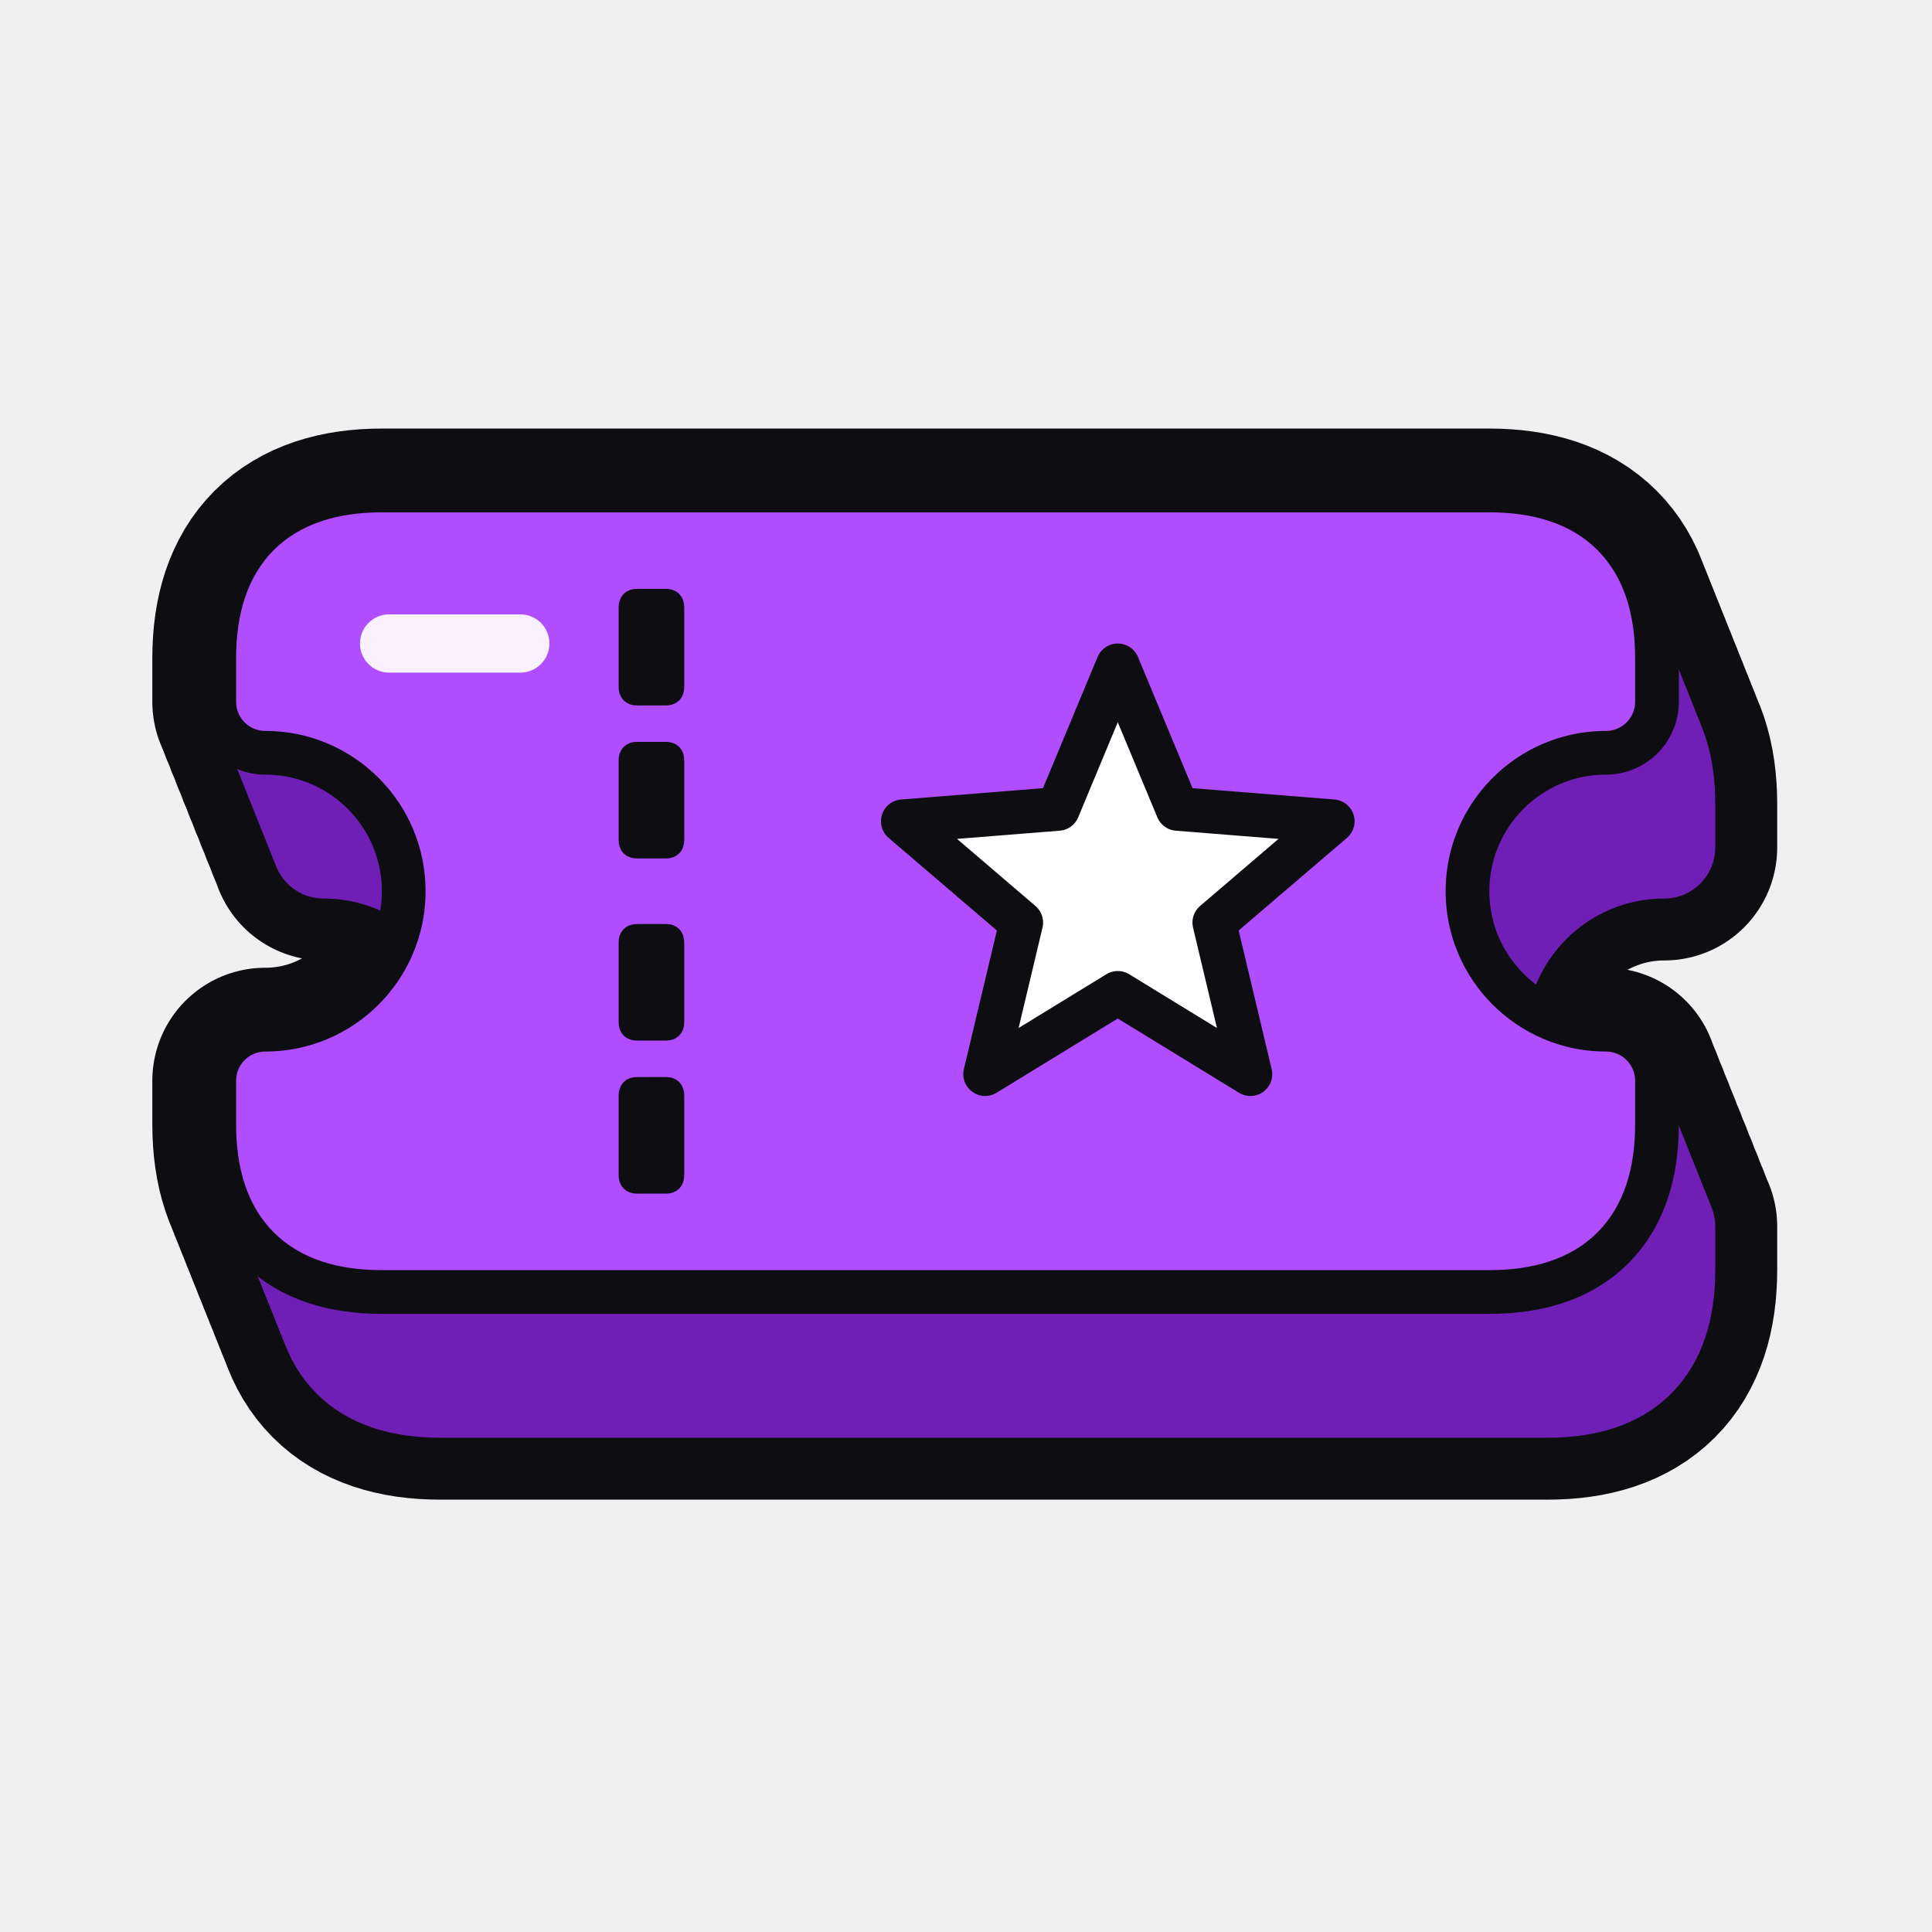
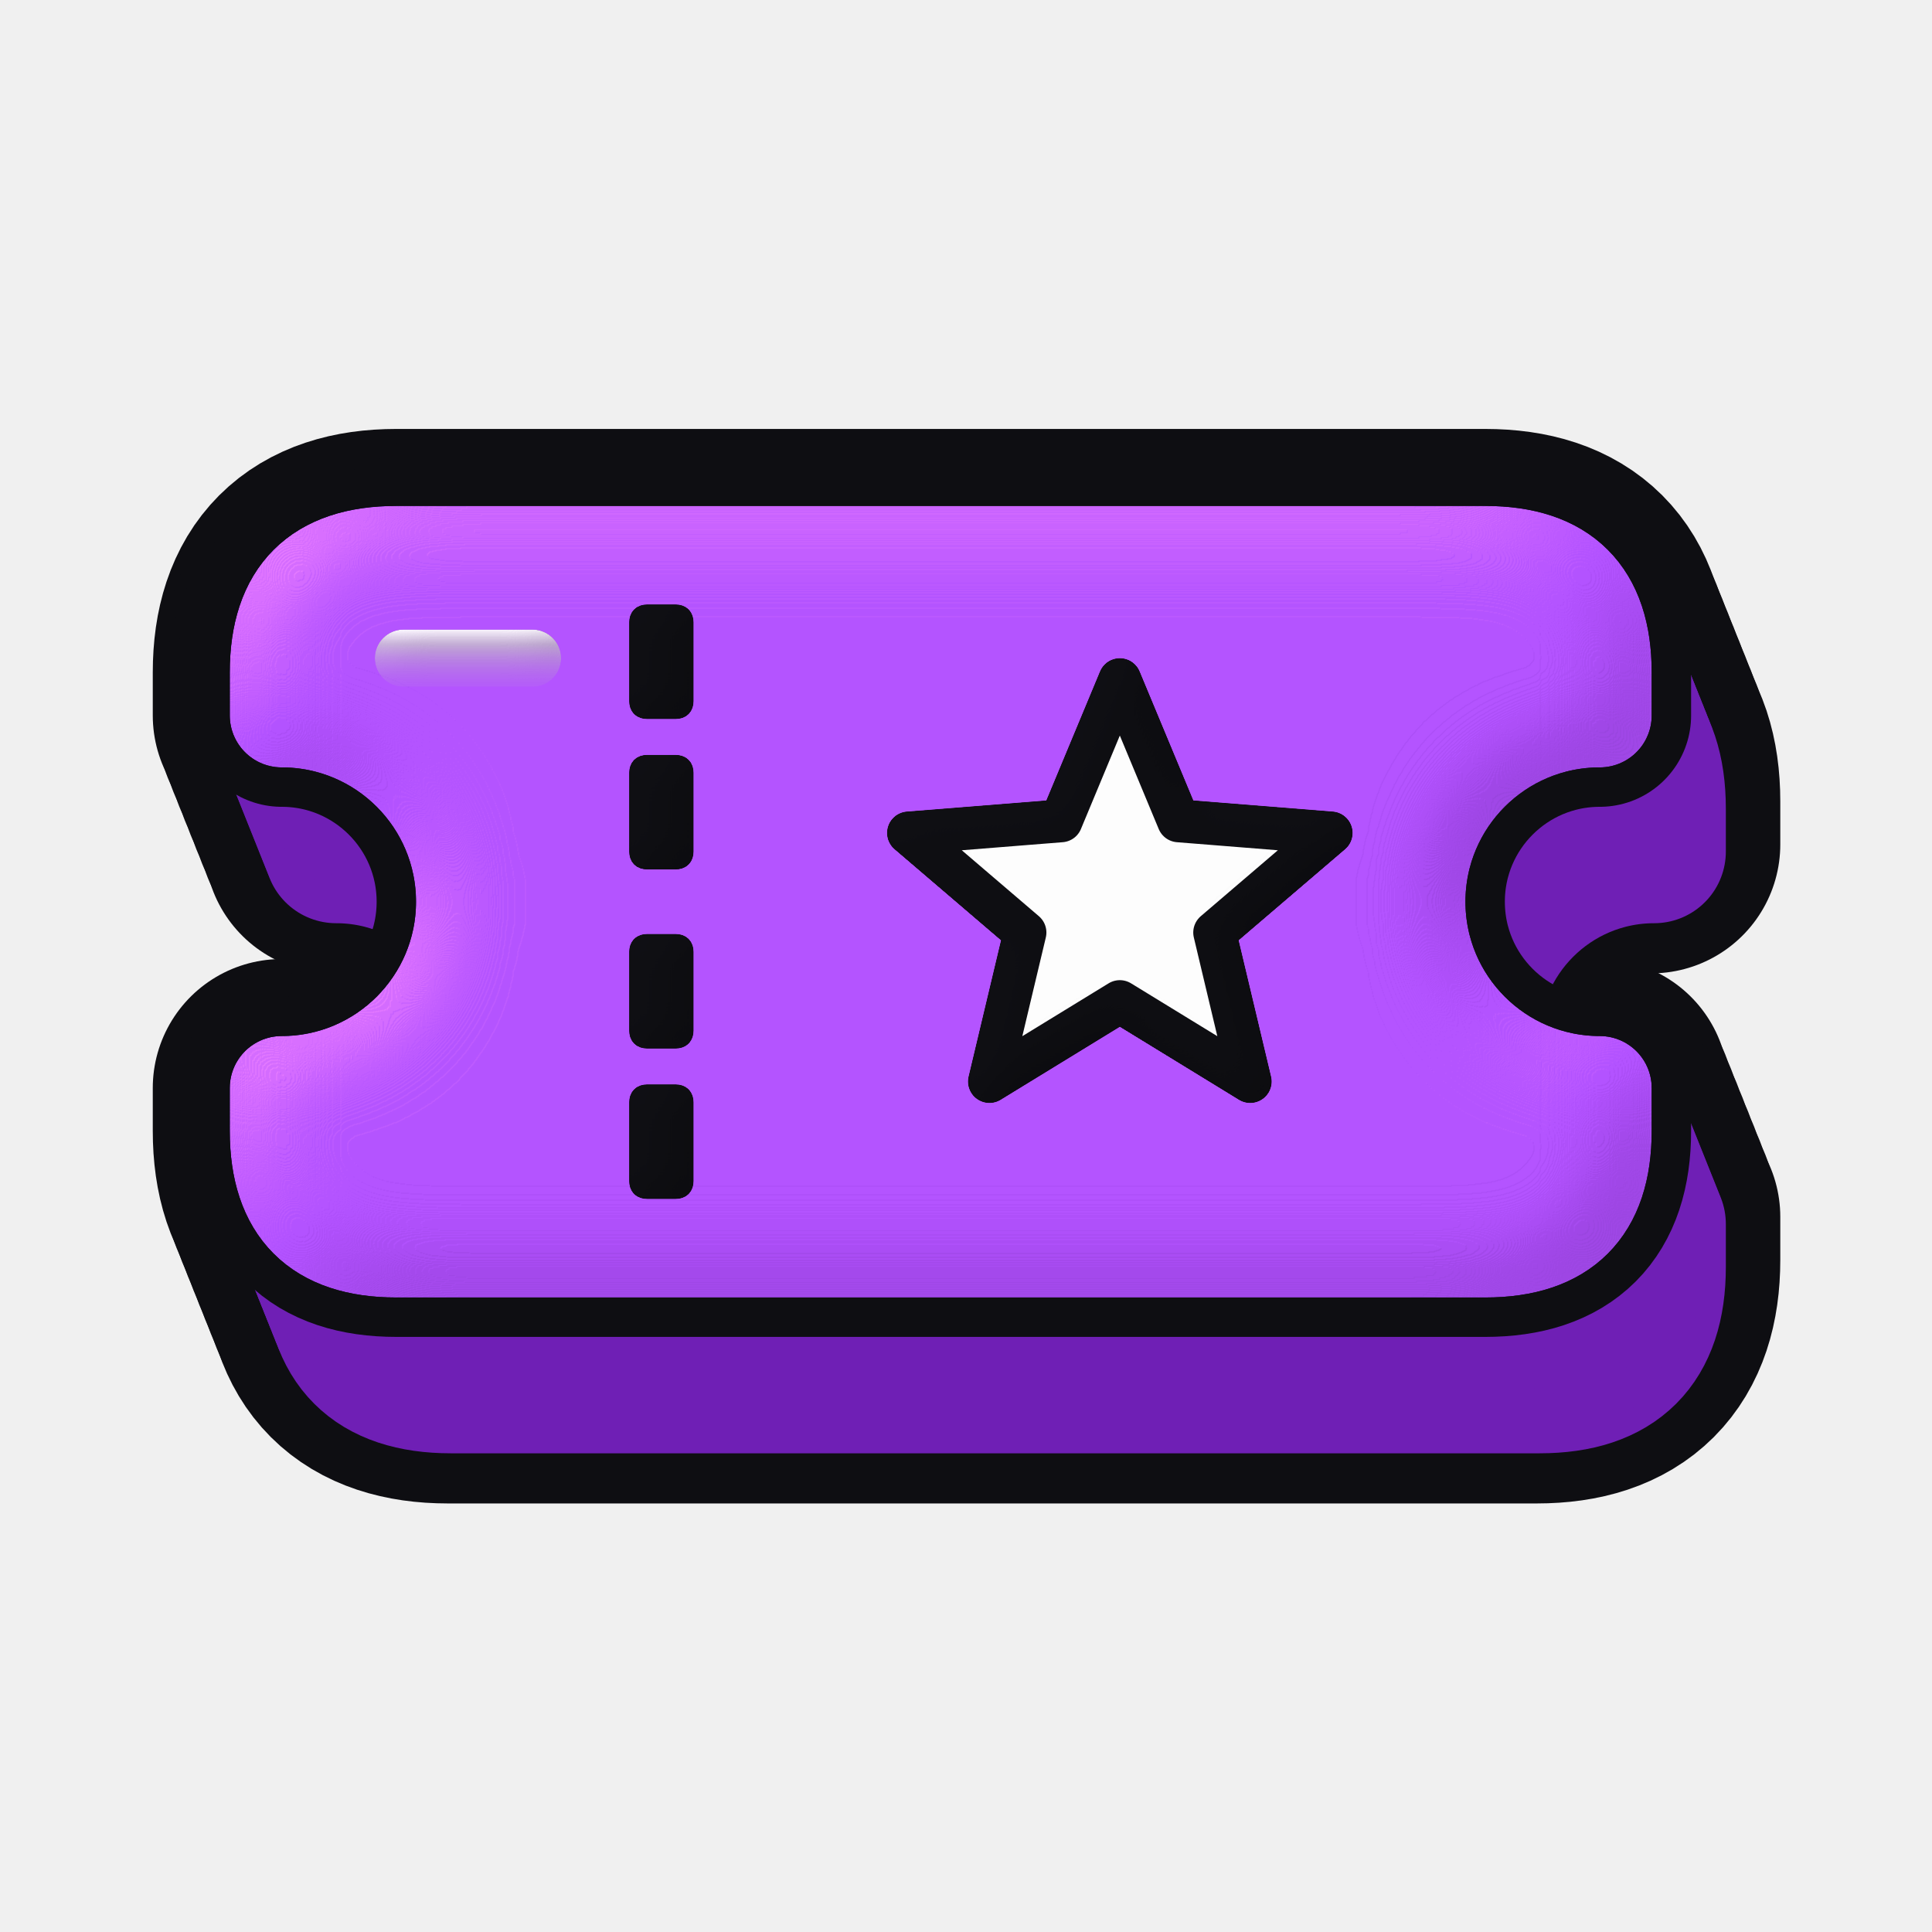
<svg xmlns="http://www.w3.org/2000/svg" viewBox="0 0 512 512" width="512" height="512">
-   <g id="fit" transform="translate(-68.93 -80.69) scale(1.2378)">
+   <defs>
+     <filter id="puff" x="-25%" y="-25%" width="150%" height="150%" color-interpolation-filters="sRGB">
+       <feGaussianBlur in="SourceAlpha" stdDeviation="13" result="b" />
+       <feDiffuseLighting in="b" surfaceScale="7" diffuseConstant="1" lighting-color="#ffffff" result="d">
+         <feDistantLight azimuth="225" elevation="45" />
+       </feDiffuseLighting>
+       <feComposite in="SourceGraphic" in2="d" operator="arithmetic" k1="1.38" k2="0" k3="0" k4="0" result="lit" />
+       <feSpecularLighting in="b" surfaceScale="7" specularConstant="0.9" specularExponent="38" lighting-color="#ffffff" result="s">
+         <feDistantLight azimuth="225" elevation="45" />
+       </feSpecularLighting>
+       <feComposite in="s" in2="SourceAlpha" operator="in" result="s2" />
+       <feComposite in="lit" in2="s2" operator="arithmetic" k1="0" k2="1" k3="0.8" k4="0" result="o" />
+       <feComposite in="o" in2="SourceAlpha" operator="in" />
+     </filter>
+     <filter id="puffS" x="-30%" y="-30%" width="160%" height="160%" color-interpolation-filters="sRGB">
+       <feGaussianBlur in="SourceAlpha" stdDeviation="5" result="b" />
+       <feDiffuseLighting in="b" surfaceScale="4" diffuseConstant="1" lighting-color="#ffffff" result="d">
+         <feDistantLight azimuth="225" elevation="50" />
+       </feDiffuseLighting>
+       <feComposite in="SourceGraphic" in2="d" operator="arithmetic" k1="1.3" k2="0" k3="0" k4="0" result="lit" />
+       <feComposite in="lit" in2="SourceAlpha" operator="in" />
+     </filter>
+     <linearGradient id="gloss" x1="0" y1="0" x2="0" y2="1">
+       <stop offset="0" stop-color="#fff" stop-opacity="0.95" />
+       <stop offset="1" stop-color="#fff" stop-opacity="0.25" />
+     </linearGradient>
+     <linearGradient id="sideShade" x1="0" y1="0" x2="0" y2="1">
+       <stop offset="0" stop-color="#000" stop-opacity="0" />
+       <stop offset="1" stop-color="#000" stop-opacity="0.28" />
+     </linearGradient>
+   </defs>
+   <g id="fit" transform="translate(-62.22 -72.56) scale(1.2169)">
    <g transform="translate(256 256) scale(0.78) translate(-256 -256)">
      <g transform="translate(0.0 0)">
-         <path d="M104 160 H408 Q440 160 440 192 V204 A52 52 0 0 0 440 308 V320 Q440 352 408 352 H104 Q72 352 72 320 V308 A52 52 0 0 0 72 204 V192 Q72 160 104 160 Z" fill="#0E0E12" fill-rule="nonzero" stroke="#0E0E12" stroke-width="62" stroke-linejoin="round" />
+         <path d="M104 160 H408 Q440 160 440 192 V204 A52 52 0 0 0 440 308 V320 Q440 352 408 352 H104 Q72 352 72 320 V308 A52 52 0 0 0 72 204 V192 Q72 160 104 160 Z" fill="#0E0E12" fill-rule="nonzero" stroke="#0E0E12" stroke-width="72" stroke-linejoin="round" />
      </g>
      <g transform="translate(1.6 4)">
-         <path d="M104 160 H408 Q440 160 440 192 V204 A52 52 0 0 0 440 308 V320 Q440 352 408 352 H104 Q72 352 72 320 V308 A52 52 0 0 0 72 204 V192 Q72 160 104 160 Z" fill="#0E0E12" fill-rule="nonzero" stroke="#0E0E12" stroke-width="62" stroke-linejoin="round" />
+         <path d="M104 160 H408 Q440 160 440 192 V204 A52 52 0 0 0 440 308 V320 Q440 352 408 352 H104 Q72 352 72 320 V308 A52 52 0 0 0 72 204 V192 Q72 160 104 160 Z" fill="#0E0E12" fill-rule="nonzero" stroke="#0E0E12" stroke-width="72" stroke-linejoin="round" />
      </g>
      <g transform="translate(3.2 8)">
-         <path d="M104 160 H408 Q440 160 440 192 V204 A52 52 0 0 0 440 308 V320 Q440 352 408 352 H104 Q72 352 72 320 V308 A52 52 0 0 0 72 204 V192 Q72 160 104 160 Z" fill="#0E0E12" fill-rule="nonzero" stroke="#0E0E12" stroke-width="62" stroke-linejoin="round" />
+         <path d="M104 160 H408 Q440 160 440 192 V204 A52 52 0 0 0 440 308 V320 Q440 352 408 352 H104 Q72 352 72 320 V308 A52 52 0 0 0 72 204 V192 Q72 160 104 160 Z" fill="#0E0E12" fill-rule="nonzero" stroke="#0E0E12" stroke-width="72" stroke-linejoin="round" />
      </g>
      <g transform="translate(4.8 12)">
-         <path d="M104 160 H408 Q440 160 440 192 V204 A52 52 0 0 0 440 308 V320 Q440 352 408 352 H104 Q72 352 72 320 V308 A52 52 0 0 0 72 204 V192 Q72 160 104 160 Z" fill="#0E0E12" fill-rule="nonzero" stroke="#0E0E12" stroke-width="62" stroke-linejoin="round" />
+         <path d="M104 160 H408 Q440 160 440 192 V204 A52 52 0 0 0 440 308 V320 Q440 352 408 352 H104 Q72 352 72 320 V308 A52 52 0 0 0 72 204 V192 Q72 160 104 160 Z" fill="#0E0E12" fill-rule="nonzero" stroke="#0E0E12" stroke-width="72" stroke-linejoin="round" />
      </g>
      <g transform="translate(6.4 16)">
-         <path d="M104 160 H408 Q440 160 440 192 V204 A52 52 0 0 0 440 308 V320 Q440 352 408 352 H104 Q72 352 72 320 V308 A52 52 0 0 0 72 204 V192 Q72 160 104 160 Z" fill="#0E0E12" fill-rule="nonzero" stroke="#0E0E12" stroke-width="62" stroke-linejoin="round" />
+         <path d="M104 160 H408 Q440 160 440 192 V204 A52 52 0 0 0 440 308 V320 Q440 352 408 352 H104 Q72 352 72 320 V308 A52 52 0 0 0 72 204 V192 Q72 160 104 160 Z" fill="#0E0E12" fill-rule="nonzero" stroke="#0E0E12" stroke-width="72" stroke-linejoin="round" />
      </g>
      <g transform="translate(8.0 20)">
-         <path d="M104 160 H408 Q440 160 440 192 V204 A52 52 0 0 0 440 308 V320 Q440 352 408 352 H104 Q72 352 72 320 V308 A52 52 0 0 0 72 204 V192 Q72 160 104 160 Z" fill="#0E0E12" fill-rule="nonzero" stroke="#0E0E12" stroke-width="62" stroke-linejoin="round" />
+         <path d="M104 160 H408 Q440 160 440 192 V204 A52 52 0 0 0 440 308 V320 Q440 352 408 352 H104 Q72 352 72 320 V308 A52 52 0 0 0 72 204 V192 Q72 160 104 160 Z" fill="#0E0E12" fill-rule="nonzero" stroke="#0E0E12" stroke-width="72" stroke-linejoin="round" />
      </g>
      <g transform="translate(9.6 24)">
-         <path d="M104 160 H408 Q440 160 440 192 V204 A52 52 0 0 0 440 308 V320 Q440 352 408 352 H104 Q72 352 72 320 V308 A52 52 0 0 0 72 204 V192 Q72 160 104 160 Z" fill="#0E0E12" fill-rule="nonzero" stroke="#0E0E12" stroke-width="62" stroke-linejoin="round" />
+         <path d="M104 160 H408 Q440 160 440 192 V204 A52 52 0 0 0 440 308 V320 Q440 352 408 352 H104 Q72 352 72 320 V308 A52 52 0 0 0 72 204 V192 Q72 160 104 160 Z" fill="#0E0E12" fill-rule="nonzero" stroke="#0E0E12" stroke-width="72" stroke-linejoin="round" />
      </g>
      <g transform="translate(11.2 28)">
-         <path d="M104 160 H408 Q440 160 440 192 V204 A52 52 0 0 0 440 308 V320 Q440 352 408 352 H104 Q72 352 72 320 V308 A52 52 0 0 0 72 204 V192 Q72 160 104 160 Z" fill="#0E0E12" fill-rule="nonzero" stroke="#0E0E12" stroke-width="62" stroke-linejoin="round" />
+         <path d="M104 160 H408 Q440 160 440 192 V204 A52 52 0 0 0 440 308 V320 Q440 352 408 352 H104 Q72 352 72 320 V308 A52 52 0 0 0 72 204 V192 Q72 160 104 160 Z" fill="#0E0E12" fill-rule="nonzero" stroke="#0E0E12" stroke-width="72" stroke-linejoin="round" />
      </g>
      <g transform="translate(12.8 32)">
-         <path d="M104 160 H408 Q440 160 440 192 V204 A52 52 0 0 0 440 308 V320 Q440 352 408 352 H104 Q72 352 72 320 V308 A52 52 0 0 0 72 204 V192 Q72 160 104 160 Z" fill="#0E0E12" fill-rule="nonzero" stroke="#0E0E12" stroke-width="62" stroke-linejoin="round" />
+         <path d="M104 160 H408 Q440 160 440 192 V204 A52 52 0 0 0 440 308 V320 Q440 352 408 352 H104 Q72 352 72 320 V308 A52 52 0 0 0 72 204 V192 Q72 160 104 160 Z" fill="#0E0E12" fill-rule="nonzero" stroke="#0E0E12" stroke-width="72" stroke-linejoin="round" />
      </g>
      <g transform="translate(14.4 36)">
-         <path d="M104 160 H408 Q440 160 440 192 V204 A52 52 0 0 0 440 308 V320 Q440 352 408 352 H104 Q72 352 72 320 V308 A52 52 0 0 0 72 204 V192 Q72 160 104 160 Z" fill="#0E0E12" fill-rule="nonzero" stroke="#0E0E12" stroke-width="62" stroke-linejoin="round" />
-       </g>
-       <g transform="translate(16.0 40)">
-         <path d="M104 160 H408 Q440 160 440 192 V204 A52 52 0 0 0 440 308 V320 Q440 352 408 352 H104 Q72 352 72 320 V308 A52 52 0 0 0 72 204 V192 Q72 160 104 160 Z" fill="#0E0E12" fill-rule="nonzero" stroke="#0E0E12" stroke-width="62" stroke-linejoin="round" />
-       </g>
-       <g transform="translate(16.0 40)">
-         <path d="M104 160 H408 Q440 160 440 192 V204 A52 52 0 0 0 440 308 V320 Q440 352 408 352 H104 Q72 352 72 320 V308 A52 52 0 0 0 72 204 V192 Q72 160 104 160 Z" fill="#6F1FB5" fill-rule="nonzero" stroke="#6F1FB5" stroke-width="28" stroke-linejoin="round" />
+         <path d="M104 160 H408 Q440 160 440 192 V204 A52 52 0 0 0 440 308 V320 Q440 352 408 352 H104 Q72 352 72 320 V308 A52 52 0 0 0 72 204 V192 Q72 160 104 160 Z" fill="#0E0E12" fill-rule="nonzero" stroke="#0E0E12" stroke-width="72" stroke-linejoin="round" />
      </g>
      <g transform="translate(15.2 38)">
-         <path d="M104 160 H408 Q440 160 440 192 V204 A52 52 0 0 0 440 308 V320 Q440 352 408 352 H104 Q72 352 72 320 V308 A52 52 0 0 0 72 204 V192 Q72 160 104 160 Z" fill="#6F1FB5" fill-rule="nonzero" stroke="#6F1FB5" stroke-width="28" stroke-linejoin="round" />
+         <path d="M104 160 H408 Q440 160 440 192 V204 A52 52 0 0 0 440 308 V320 Q440 352 408 352 H104 Q72 352 72 320 V308 A52 52 0 0 0 72 204 V192 Q72 160 104 160 Z" fill="#6F1FB5" fill-rule="nonzero" stroke="#6F1FB5" stroke-width="40" stroke-linejoin="round" />
      </g>
      <g transform="translate(14.4 36)">
-         <path d="M104 160 H408 Q440 160 440 192 V204 A52 52 0 0 0 440 308 V320 Q440 352 408 352 H104 Q72 352 72 320 V308 A52 52 0 0 0 72 204 V192 Q72 160 104 160 Z" fill="#6F1FB5" fill-rule="nonzero" stroke="#6F1FB5" stroke-width="28" stroke-linejoin="round" />
+         <path d="M104 160 H408 Q440 160 440 192 V204 A52 52 0 0 0 440 308 V320 Q440 352 408 352 H104 Q72 352 72 320 V308 A52 52 0 0 0 72 204 V192 Q72 160 104 160 Z" fill="#6F1FB5" fill-rule="nonzero" stroke="#6F1FB5" stroke-width="40" stroke-linejoin="round" />
      </g>
      <g transform="translate(13.6 34)">
-         <path d="M104 160 H408 Q440 160 440 192 V204 A52 52 0 0 0 440 308 V320 Q440 352 408 352 H104 Q72 352 72 320 V308 A52 52 0 0 0 72 204 V192 Q72 160 104 160 Z" fill="#6F1FB5" fill-rule="nonzero" stroke="#6F1FB5" stroke-width="28" stroke-linejoin="round" />
+         <path d="M104 160 H408 Q440 160 440 192 V204 A52 52 0 0 0 440 308 V320 Q440 352 408 352 H104 Q72 352 72 320 V308 A52 52 0 0 0 72 204 V192 Q72 160 104 160 Z" fill="#6F1FB5" fill-rule="nonzero" stroke="#6F1FB5" stroke-width="40" stroke-linejoin="round" />
      </g>
      <g transform="translate(12.8 32)">
-         <path d="M104 160 H408 Q440 160 440 192 V204 A52 52 0 0 0 440 308 V320 Q440 352 408 352 H104 Q72 352 72 320 V308 A52 52 0 0 0 72 204 V192 Q72 160 104 160 Z" fill="#6F1FB5" fill-rule="nonzero" stroke="#6F1FB5" stroke-width="28" stroke-linejoin="round" />
+         <path d="M104 160 H408 Q440 160 440 192 V204 A52 52 0 0 0 440 308 V320 Q440 352 408 352 H104 Q72 352 72 320 V308 A52 52 0 0 0 72 204 V192 Q72 160 104 160 Z" fill="#6F1FB5" fill-rule="nonzero" stroke="#6F1FB5" stroke-width="40" stroke-linejoin="round" />
      </g>
      <g transform="translate(12.0 30)">
-         <path d="M104 160 H408 Q440 160 440 192 V204 A52 52 0 0 0 440 308 V320 Q440 352 408 352 H104 Q72 352 72 320 V308 A52 52 0 0 0 72 204 V192 Q72 160 104 160 Z" fill="#6F1FB5" fill-rule="nonzero" stroke="#6F1FB5" stroke-width="28" stroke-linejoin="round" />
+         <path d="M104 160 H408 Q440 160 440 192 V204 A52 52 0 0 0 440 308 V320 Q440 352 408 352 H104 Q72 352 72 320 V308 A52 52 0 0 0 72 204 V192 Q72 160 104 160 Z" fill="#6F1FB5" fill-rule="nonzero" stroke="#6F1FB5" stroke-width="40" stroke-linejoin="round" />
      </g>
      <g transform="translate(11.2 28)">
-         <path d="M104 160 H408 Q440 160 440 192 V204 A52 52 0 0 0 440 308 V320 Q440 352 408 352 H104 Q72 352 72 320 V308 A52 52 0 0 0 72 204 V192 Q72 160 104 160 Z" fill="#6F1FB5" fill-rule="nonzero" stroke="#6F1FB5" stroke-width="28" stroke-linejoin="round" />
+         <path d="M104 160 H408 Q440 160 440 192 V204 A52 52 0 0 0 440 308 V320 Q440 352 408 352 H104 Q72 352 72 320 V308 A52 52 0 0 0 72 204 V192 Q72 160 104 160 Z" fill="#6F1FB5" fill-rule="nonzero" stroke="#6F1FB5" stroke-width="40" stroke-linejoin="round" />
      </g>
      <g transform="translate(10.4 26)">
-         <path d="M104 160 H408 Q440 160 440 192 V204 A52 52 0 0 0 440 308 V320 Q440 352 408 352 H104 Q72 352 72 320 V308 A52 52 0 0 0 72 204 V192 Q72 160 104 160 Z" fill="#6F1FB5" fill-rule="nonzero" stroke="#6F1FB5" stroke-width="28" stroke-linejoin="round" />
+         <path d="M104 160 H408 Q440 160 440 192 V204 A52 52 0 0 0 440 308 V320 Q440 352 408 352 H104 Q72 352 72 320 V308 A52 52 0 0 0 72 204 V192 Q72 160 104 160 Z" fill="#6F1FB5" fill-rule="nonzero" stroke="#6F1FB5" stroke-width="40" stroke-linejoin="round" />
      </g>
      <g transform="translate(9.6 24)">
-         <path d="M104 160 H408 Q440 160 440 192 V204 A52 52 0 0 0 440 308 V320 Q440 352 408 352 H104 Q72 352 72 320 V308 A52 52 0 0 0 72 204 V192 Q72 160 104 160 Z" fill="#6F1FB5" fill-rule="nonzero" stroke="#6F1FB5" stroke-width="28" stroke-linejoin="round" />
+         <path d="M104 160 H408 Q440 160 440 192 V204 A52 52 0 0 0 440 308 V320 Q440 352 408 352 H104 Q72 352 72 320 V308 A52 52 0 0 0 72 204 V192 Q72 160 104 160 Z" fill="#6F1FB5" fill-rule="nonzero" stroke="#6F1FB5" stroke-width="40" stroke-linejoin="round" />
      </g>
      <g transform="translate(8.8 22)">
-         <path d="M104 160 H408 Q440 160 440 192 V204 A52 52 0 0 0 440 308 V320 Q440 352 408 352 H104 Q72 352 72 320 V308 A52 52 0 0 0 72 204 V192 Q72 160 104 160 Z" fill="#6F1FB5" fill-rule="nonzero" stroke="#6F1FB5" stroke-width="28" stroke-linejoin="round" />
+         <path d="M104 160 H408 Q440 160 440 192 V204 A52 52 0 0 0 440 308 V320 Q440 352 408 352 H104 Q72 352 72 320 V308 A52 52 0 0 0 72 204 V192 Q72 160 104 160 Z" fill="#6F1FB5" fill-rule="nonzero" stroke="#6F1FB5" stroke-width="40" stroke-linejoin="round" />
      </g>
      <g transform="translate(8.0 20)">
-         <path d="M104 160 H408 Q440 160 440 192 V204 A52 52 0 0 0 440 308 V320 Q440 352 408 352 H104 Q72 352 72 320 V308 A52 52 0 0 0 72 204 V192 Q72 160 104 160 Z" fill="#6F1FB5" fill-rule="nonzero" stroke="#6F1FB5" stroke-width="28" stroke-linejoin="round" />
+         <path d="M104 160 H408 Q440 160 440 192 V204 A52 52 0 0 0 440 308 V320 Q440 352 408 352 H104 Q72 352 72 320 V308 A52 52 0 0 0 72 204 V192 Q72 160 104 160 Z" fill="#6F1FB5" fill-rule="nonzero" stroke="#6F1FB5" stroke-width="40" stroke-linejoin="round" />
      </g>
      <g transform="translate(7.2 18)">
-         <path d="M104 160 H408 Q440 160 440 192 V204 A52 52 0 0 0 440 308 V320 Q440 352 408 352 H104 Q72 352 72 320 V308 A52 52 0 0 0 72 204 V192 Q72 160 104 160 Z" fill="#6F1FB5" fill-rule="nonzero" stroke="#6F1FB5" stroke-width="28" stroke-linejoin="round" />
+         <path d="M104 160 H408 Q440 160 440 192 V204 A52 52 0 0 0 440 308 V320 Q440 352 408 352 H104 Q72 352 72 320 V308 A52 52 0 0 0 72 204 V192 Q72 160 104 160 Z" fill="#6F1FB5" fill-rule="nonzero" stroke="#6F1FB5" stroke-width="40" stroke-linejoin="round" />
      </g>
      <g transform="translate(6.4 16)">
-         <path d="M104 160 H408 Q440 160 440 192 V204 A52 52 0 0 0 440 308 V320 Q440 352 408 352 H104 Q72 352 72 320 V308 A52 52 0 0 0 72 204 V192 Q72 160 104 160 Z" fill="#6F1FB5" fill-rule="nonzero" stroke="#6F1FB5" stroke-width="28" stroke-linejoin="round" />
+         <path d="M104 160 H408 Q440 160 440 192 V204 A52 52 0 0 0 440 308 V320 Q440 352 408 352 H104 Q72 352 72 320 V308 A52 52 0 0 0 72 204 V192 Q72 160 104 160 Z" fill="#6F1FB5" fill-rule="nonzero" stroke="#6F1FB5" stroke-width="40" stroke-linejoin="round" />
      </g>
      <g transform="translate(5.6 14)">
-         <path d="M104 160 H408 Q440 160 440 192 V204 A52 52 0 0 0 440 308 V320 Q440 352 408 352 H104 Q72 352 72 320 V308 A52 52 0 0 0 72 204 V192 Q72 160 104 160 Z" fill="#6F1FB5" fill-rule="nonzero" stroke="#6F1FB5" stroke-width="28" stroke-linejoin="round" />
+         <path d="M104 160 H408 Q440 160 440 192 V204 A52 52 0 0 0 440 308 V320 Q440 352 408 352 H104 Q72 352 72 320 V308 A52 52 0 0 0 72 204 V192 Q72 160 104 160 Z" fill="#6F1FB5" fill-rule="nonzero" stroke="#6F1FB5" stroke-width="40" stroke-linejoin="round" />
      </g>
      <g transform="translate(4.8 12)">
-         <path d="M104 160 H408 Q440 160 440 192 V204 A52 52 0 0 0 440 308 V320 Q440 352 408 352 H104 Q72 352 72 320 V308 A52 52 0 0 0 72 204 V192 Q72 160 104 160 Z" fill="#6F1FB5" fill-rule="nonzero" stroke="#6F1FB5" stroke-width="28" stroke-linejoin="round" />
+         <path d="M104 160 H408 Q440 160 440 192 V204 A52 52 0 0 0 440 308 V320 Q440 352 408 352 H104 Q72 352 72 320 V308 A52 52 0 0 0 72 204 V192 Q72 160 104 160 Z" fill="#6F1FB5" fill-rule="nonzero" stroke="#6F1FB5" stroke-width="40" stroke-linejoin="round" />
      </g>
      <g transform="translate(4.0 10)">
-         <path d="M104 160 H408 Q440 160 440 192 V204 A52 52 0 0 0 440 308 V320 Q440 352 408 352 H104 Q72 352 72 320 V308 A52 52 0 0 0 72 204 V192 Q72 160 104 160 Z" fill="#6F1FB5" fill-rule="nonzero" stroke="#6F1FB5" stroke-width="28" stroke-linejoin="round" />
+         <path d="M104 160 H408 Q440 160 440 192 V204 A52 52 0 0 0 440 308 V320 Q440 352 408 352 H104 Q72 352 72 320 V308 A52 52 0 0 0 72 204 V192 Q72 160 104 160 Z" fill="#6F1FB5" fill-rule="nonzero" stroke="#6F1FB5" stroke-width="40" stroke-linejoin="round" />
      </g>
      <g transform="translate(3.2 8)">
-         <path d="M104 160 H408 Q440 160 440 192 V204 A52 52 0 0 0 440 308 V320 Q440 352 408 352 H104 Q72 352 72 320 V308 A52 52 0 0 0 72 204 V192 Q72 160 104 160 Z" fill="#6F1FB5" fill-rule="nonzero" stroke="#6F1FB5" stroke-width="28" stroke-linejoin="round" />
+         <path d="M104 160 H408 Q440 160 440 192 V204 A52 52 0 0 0 440 308 V320 Q440 352 408 352 H104 Q72 352 72 320 V308 A52 52 0 0 0 72 204 V192 Q72 160 104 160 Z" fill="#6F1FB5" fill-rule="nonzero" stroke="#6F1FB5" stroke-width="40" stroke-linejoin="round" />
      </g>
      <g transform="translate(2.4 6)">
-         <path d="M104 160 H408 Q440 160 440 192 V204 A52 52 0 0 0 440 308 V320 Q440 352 408 352 H104 Q72 352 72 320 V308 A52 52 0 0 0 72 204 V192 Q72 160 104 160 Z" fill="#6F1FB5" fill-rule="nonzero" stroke="#6F1FB5" stroke-width="28" stroke-linejoin="round" />
+         <path d="M104 160 H408 Q440 160 440 192 V204 A52 52 0 0 0 440 308 V320 Q440 352 408 352 H104 Q72 352 72 320 V308 A52 52 0 0 0 72 204 V192 Q72 160 104 160 Z" fill="#6F1FB5" fill-rule="nonzero" stroke="#6F1FB5" stroke-width="40" stroke-linejoin="round" />
      </g>
      <g transform="translate(1.6 4)">
-         <path d="M104 160 H408 Q440 160 440 192 V204 A52 52 0 0 0 440 308 V320 Q440 352 408 352 H104 Q72 352 72 320 V308 A52 52 0 0 0 72 204 V192 Q72 160 104 160 Z" fill="#6F1FB5" fill-rule="nonzero" stroke="#6F1FB5" stroke-width="28" stroke-linejoin="round" />
+         <path d="M104 160 H408 Q440 160 440 192 V204 A52 52 0 0 0 440 308 V320 Q440 352 408 352 H104 Q72 352 72 320 V308 A52 52 0 0 0 72 204 V192 Q72 160 104 160 Z" fill="#6F1FB5" fill-rule="nonzero" stroke="#6F1FB5" stroke-width="40" stroke-linejoin="round" />
      </g>
      <g transform="translate(0.8 2)">
-         <path d="M104 160 H408 Q440 160 440 192 V204 A52 52 0 0 0 440 308 V320 Q440 352 408 352 H104 Q72 352 72 320 V308 A52 52 0 0 0 72 204 V192 Q72 160 104 160 Z" fill="#6F1FB5" fill-rule="nonzero" stroke="#6F1FB5" stroke-width="28" stroke-linejoin="round" />
+         <path d="M104 160 H408 Q440 160 440 192 V204 A52 52 0 0 0 440 308 V320 Q440 352 408 352 H104 Q72 352 72 320 V308 A52 52 0 0 0 72 204 V192 Q72 160 104 160 Z" fill="#6F1FB5" fill-rule="nonzero" stroke="#6F1FB5" stroke-width="40" stroke-linejoin="round" />
      </g>
-       <path d="M104 160 H408 Q440 160 440 192 V204 A52 52 0 0 0 440 308 V320 Q440 352 408 352 H104 Q72 352 72 320 V308 A52 52 0 0 0 72 204 V192 Q72 160 104 160 Z" fill="#0E0E12" fill-rule="nonzero" stroke="#0E0E12" stroke-width="40" stroke-linejoin="round" />
-       <path d="M104 160 H408 Q440 160 440 192 V204 A52 52 0 0 0 440 308 V320 Q440 352 408 352 H104 Q72 352 72 320 V308 A52 52 0 0 0 72 204 V192 Q72 160 104 160 Z" fill="#B04DFF" fill-rule="nonzero" stroke="#B04DFF" stroke-width="16" stroke-linejoin="round" />
-       <path d="M174 176 H182 Q184 176 184 178 V200 Q184 202 182 202 H174 Q172 202 172 200 V178 Q172 176 174 176 Z" fill="#0E0E12" stroke="#0E0E12" stroke-width="6" stroke-linejoin="round" />
-       <path d="M174 218 H182 Q184 218 184 220 V242 Q184 244 182 244 H174 Q172 244 172 242 V220 Q172 218 174 218 Z" fill="#0E0E12" stroke="#0E0E12" stroke-width="6" stroke-linejoin="round" />
-       <path d="M174 268 H182 Q184 268 184 270 V292 Q184 294 182 294 H174 Q172 294 172 292 V270 Q172 268 174 268 Z" fill="#0E0E12" stroke="#0E0E12" stroke-width="6" stroke-linejoin="round" />
-       <path d="M174 310 H182 Q184 310 184 312 V334 Q184 336 182 336 H174 Q172 336 172 334 V312 Q172 310 174 310 Z" fill="#0E0E12" stroke="#0E0E12" stroke-width="6" stroke-linejoin="round" />
-       <path d="M306.0 194.0 L322.4 233.4 L365.0 236.8 L332.5 264.6 L342.4 306.2 L306.0 283.9 L269.6 306.2 L279.5 264.6 L247.0 236.8 L289.6 233.4 Z" fill="#FFFFFF" stroke="#0E0E12" stroke-width="12" stroke-linejoin="round" />
-       <rect x="98" y="180" width="52" height="16" rx="8.0" fill="#FFFFFF" opacity="0.92" />
+       <path d="M104 160 H408 Q440 160 440 192 V204 A52 52 0 0 0 440 308 V320 Q440 352 408 352 H104 Q72 352 72 320 V308 A52 52 0 0 0 72 204 V192 Q72 160 104 160 Z" fill="#0E0E12" fill-rule="nonzero" stroke="#0E0E12" stroke-width="51" stroke-linejoin="round" />
+       <path filter="url(#puff)" d="M104 160 H408 Q440 160 440 192 V204 A52 52 0 0 0 440 308 V320 Q440 352 408 352 H104 Q72 352 72 320 V308 A52 52 0 0 0 72 204 V192 Q72 160 104 160 Z" fill="#B04DFF" fill-rule="nonzero" stroke="#B04DFF" stroke-width="29" stroke-linejoin="round" />
+       <g filter="url(#puffS)">
+         <path d="M174 176 H182 Q184 176 184 178 V200 Q184 202 182 202 H174 Q172 202 172 200 V178 Q172 176 174 176 Z" fill="#0E0E12" stroke="#0E0E12" stroke-width="6" stroke-linejoin="round" />
+         <path d="M174 218 H182 Q184 218 184 220 V242 Q184 244 182 244 H174 Q172 244 172 242 V220 Q172 218 174 218 Z" fill="#0E0E12" stroke="#0E0E12" stroke-width="6" stroke-linejoin="round" />
+         <path d="M174 268 H182 Q184 268 184 270 V292 Q184 294 182 294 H174 Q172 294 172 292 V270 Q172 268 174 268 Z" fill="#0E0E12" stroke="#0E0E12" stroke-width="6" stroke-linejoin="round" />
+         <path d="M174 310 H182 Q184 310 184 312 V334 Q184 336 182 336 H174 Q172 336 172 334 V312 Q172 310 174 310 Z" fill="#0E0E12" stroke="#0E0E12" stroke-width="6" stroke-linejoin="round" />
+         <path d="M306.0 194.0 L322.4 233.4 L365.0 236.8 L332.5 264.6 L342.4 306.2 L306.0 283.9 L269.6 306.2 L279.5 264.6 L247.0 236.8 L289.6 233.4 Z" fill="#FFFFFF" stroke="#0E0E12" stroke-width="12" stroke-linejoin="round" />
+         <rect x="98" y="180" width="52" height="16" rx="8.0" fill="url(#gloss)" />
+       </g>
    </g>
  </g>
</svg>
